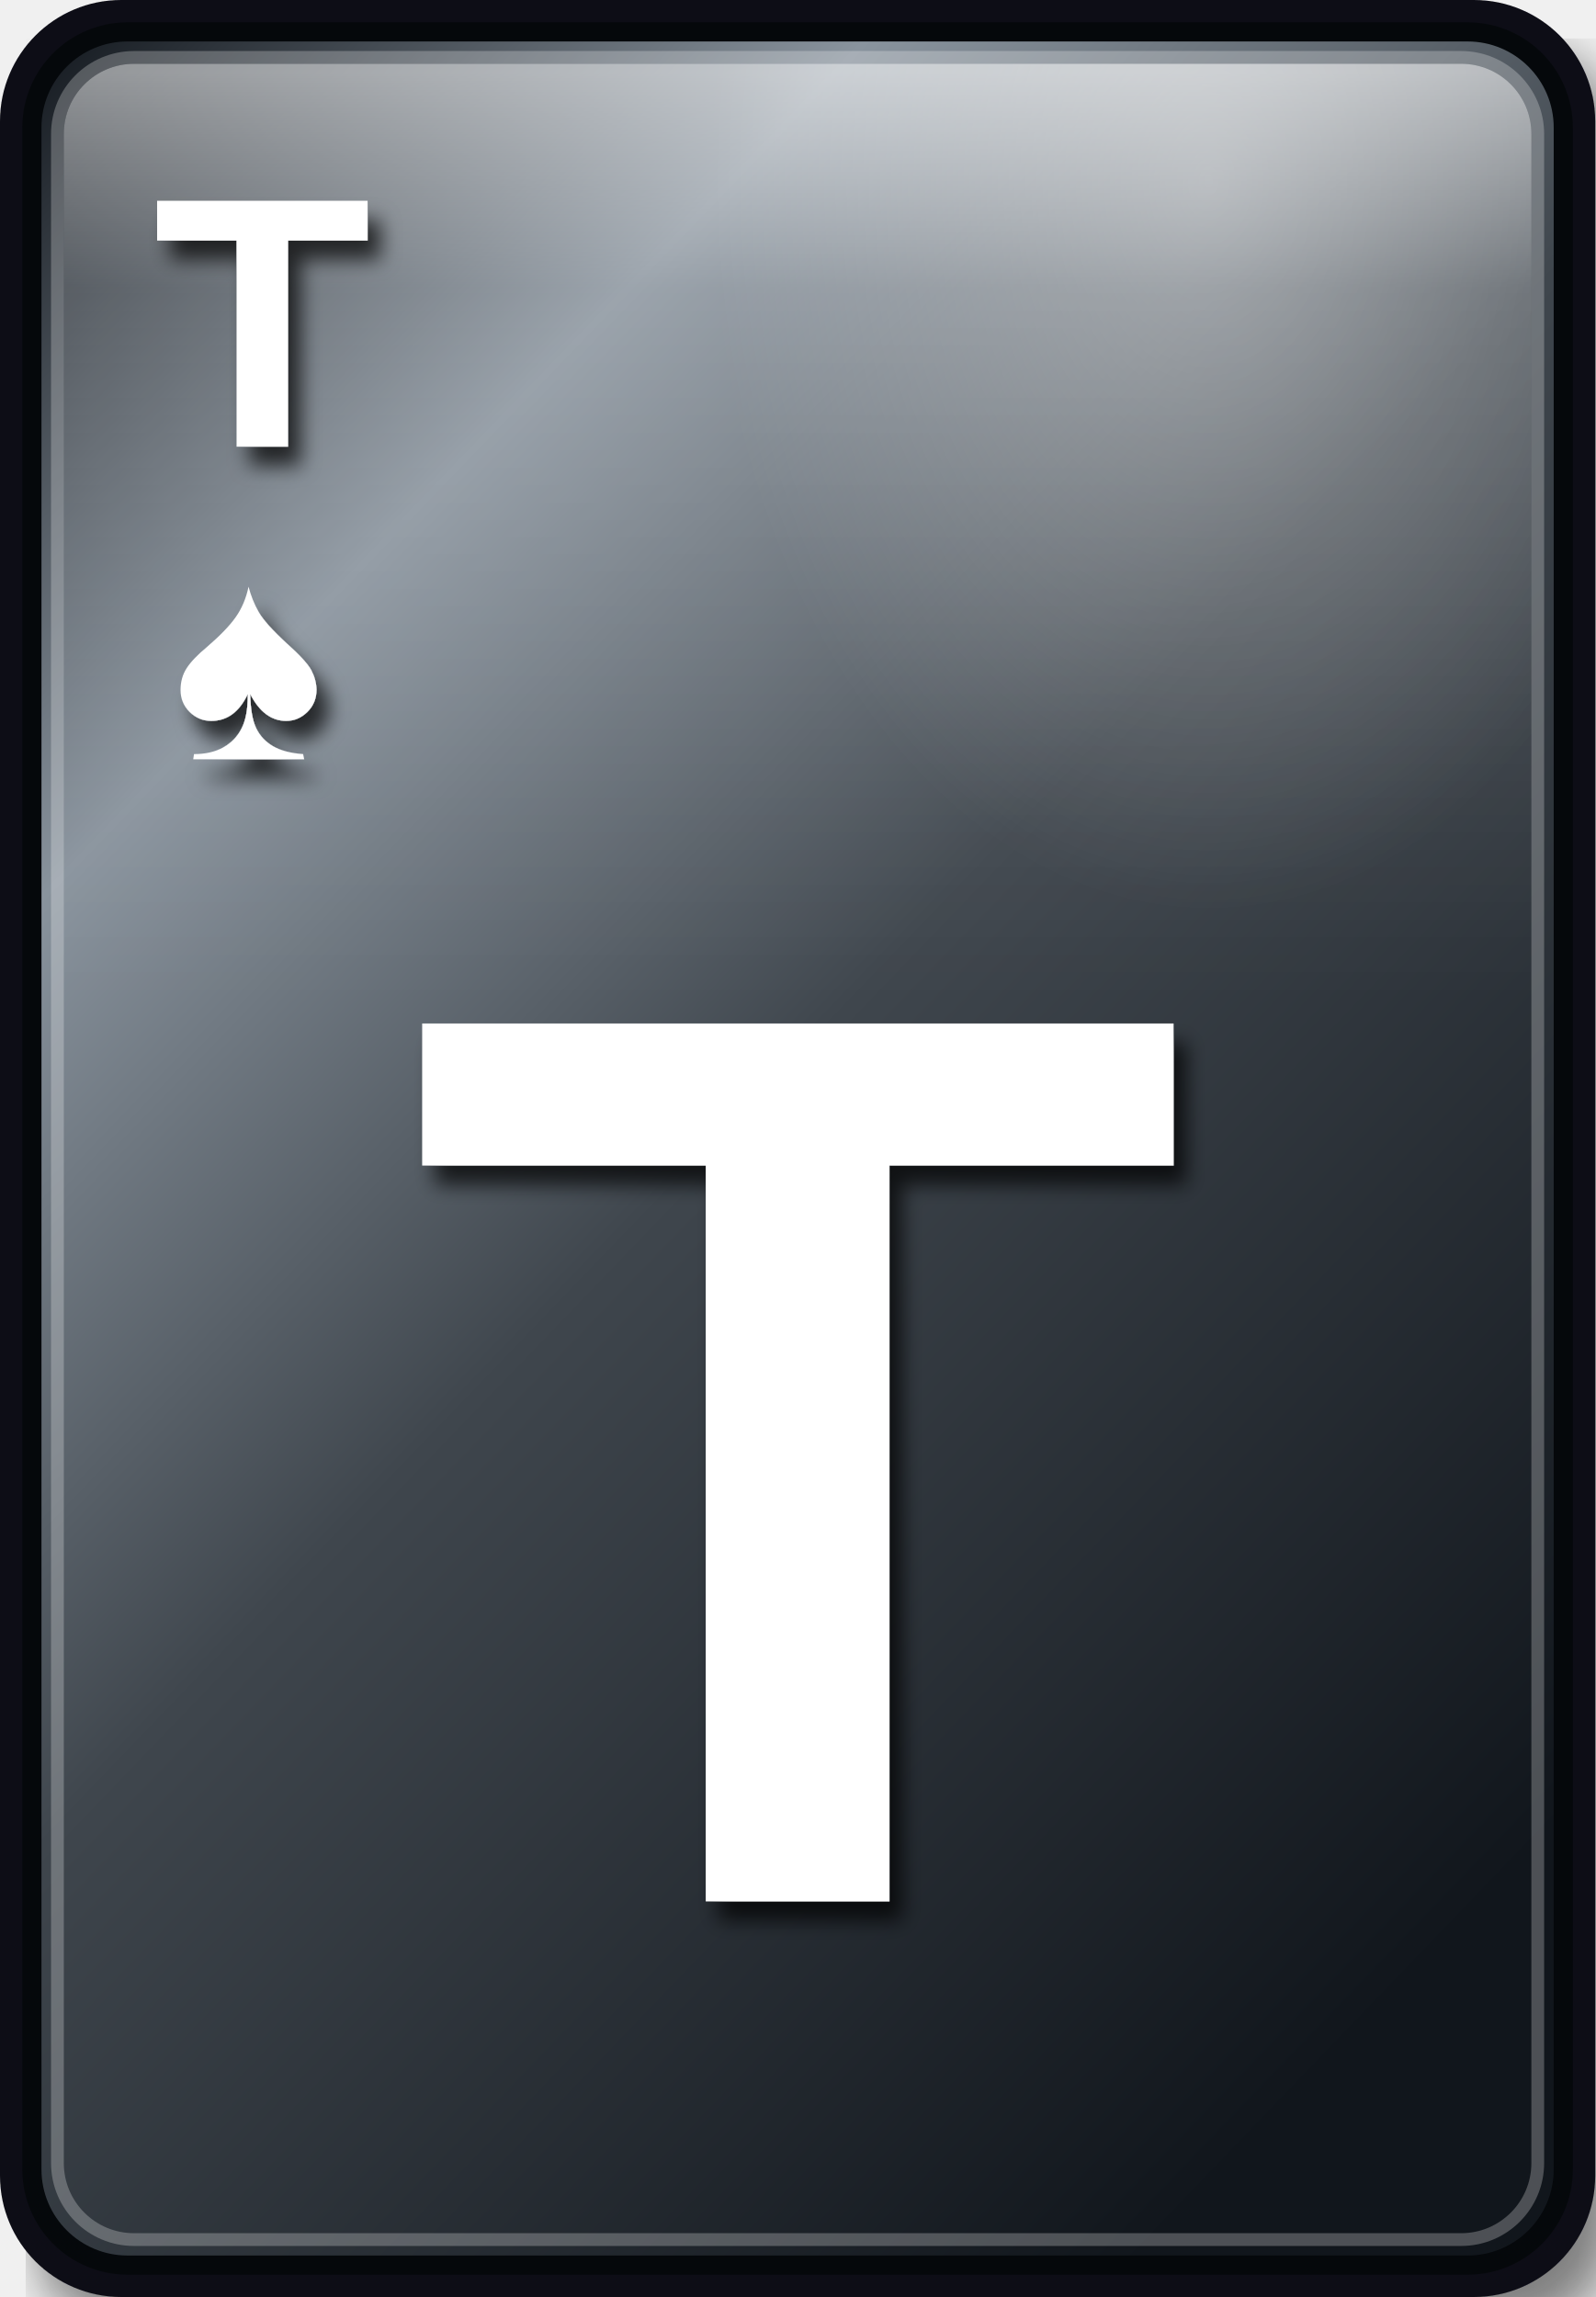
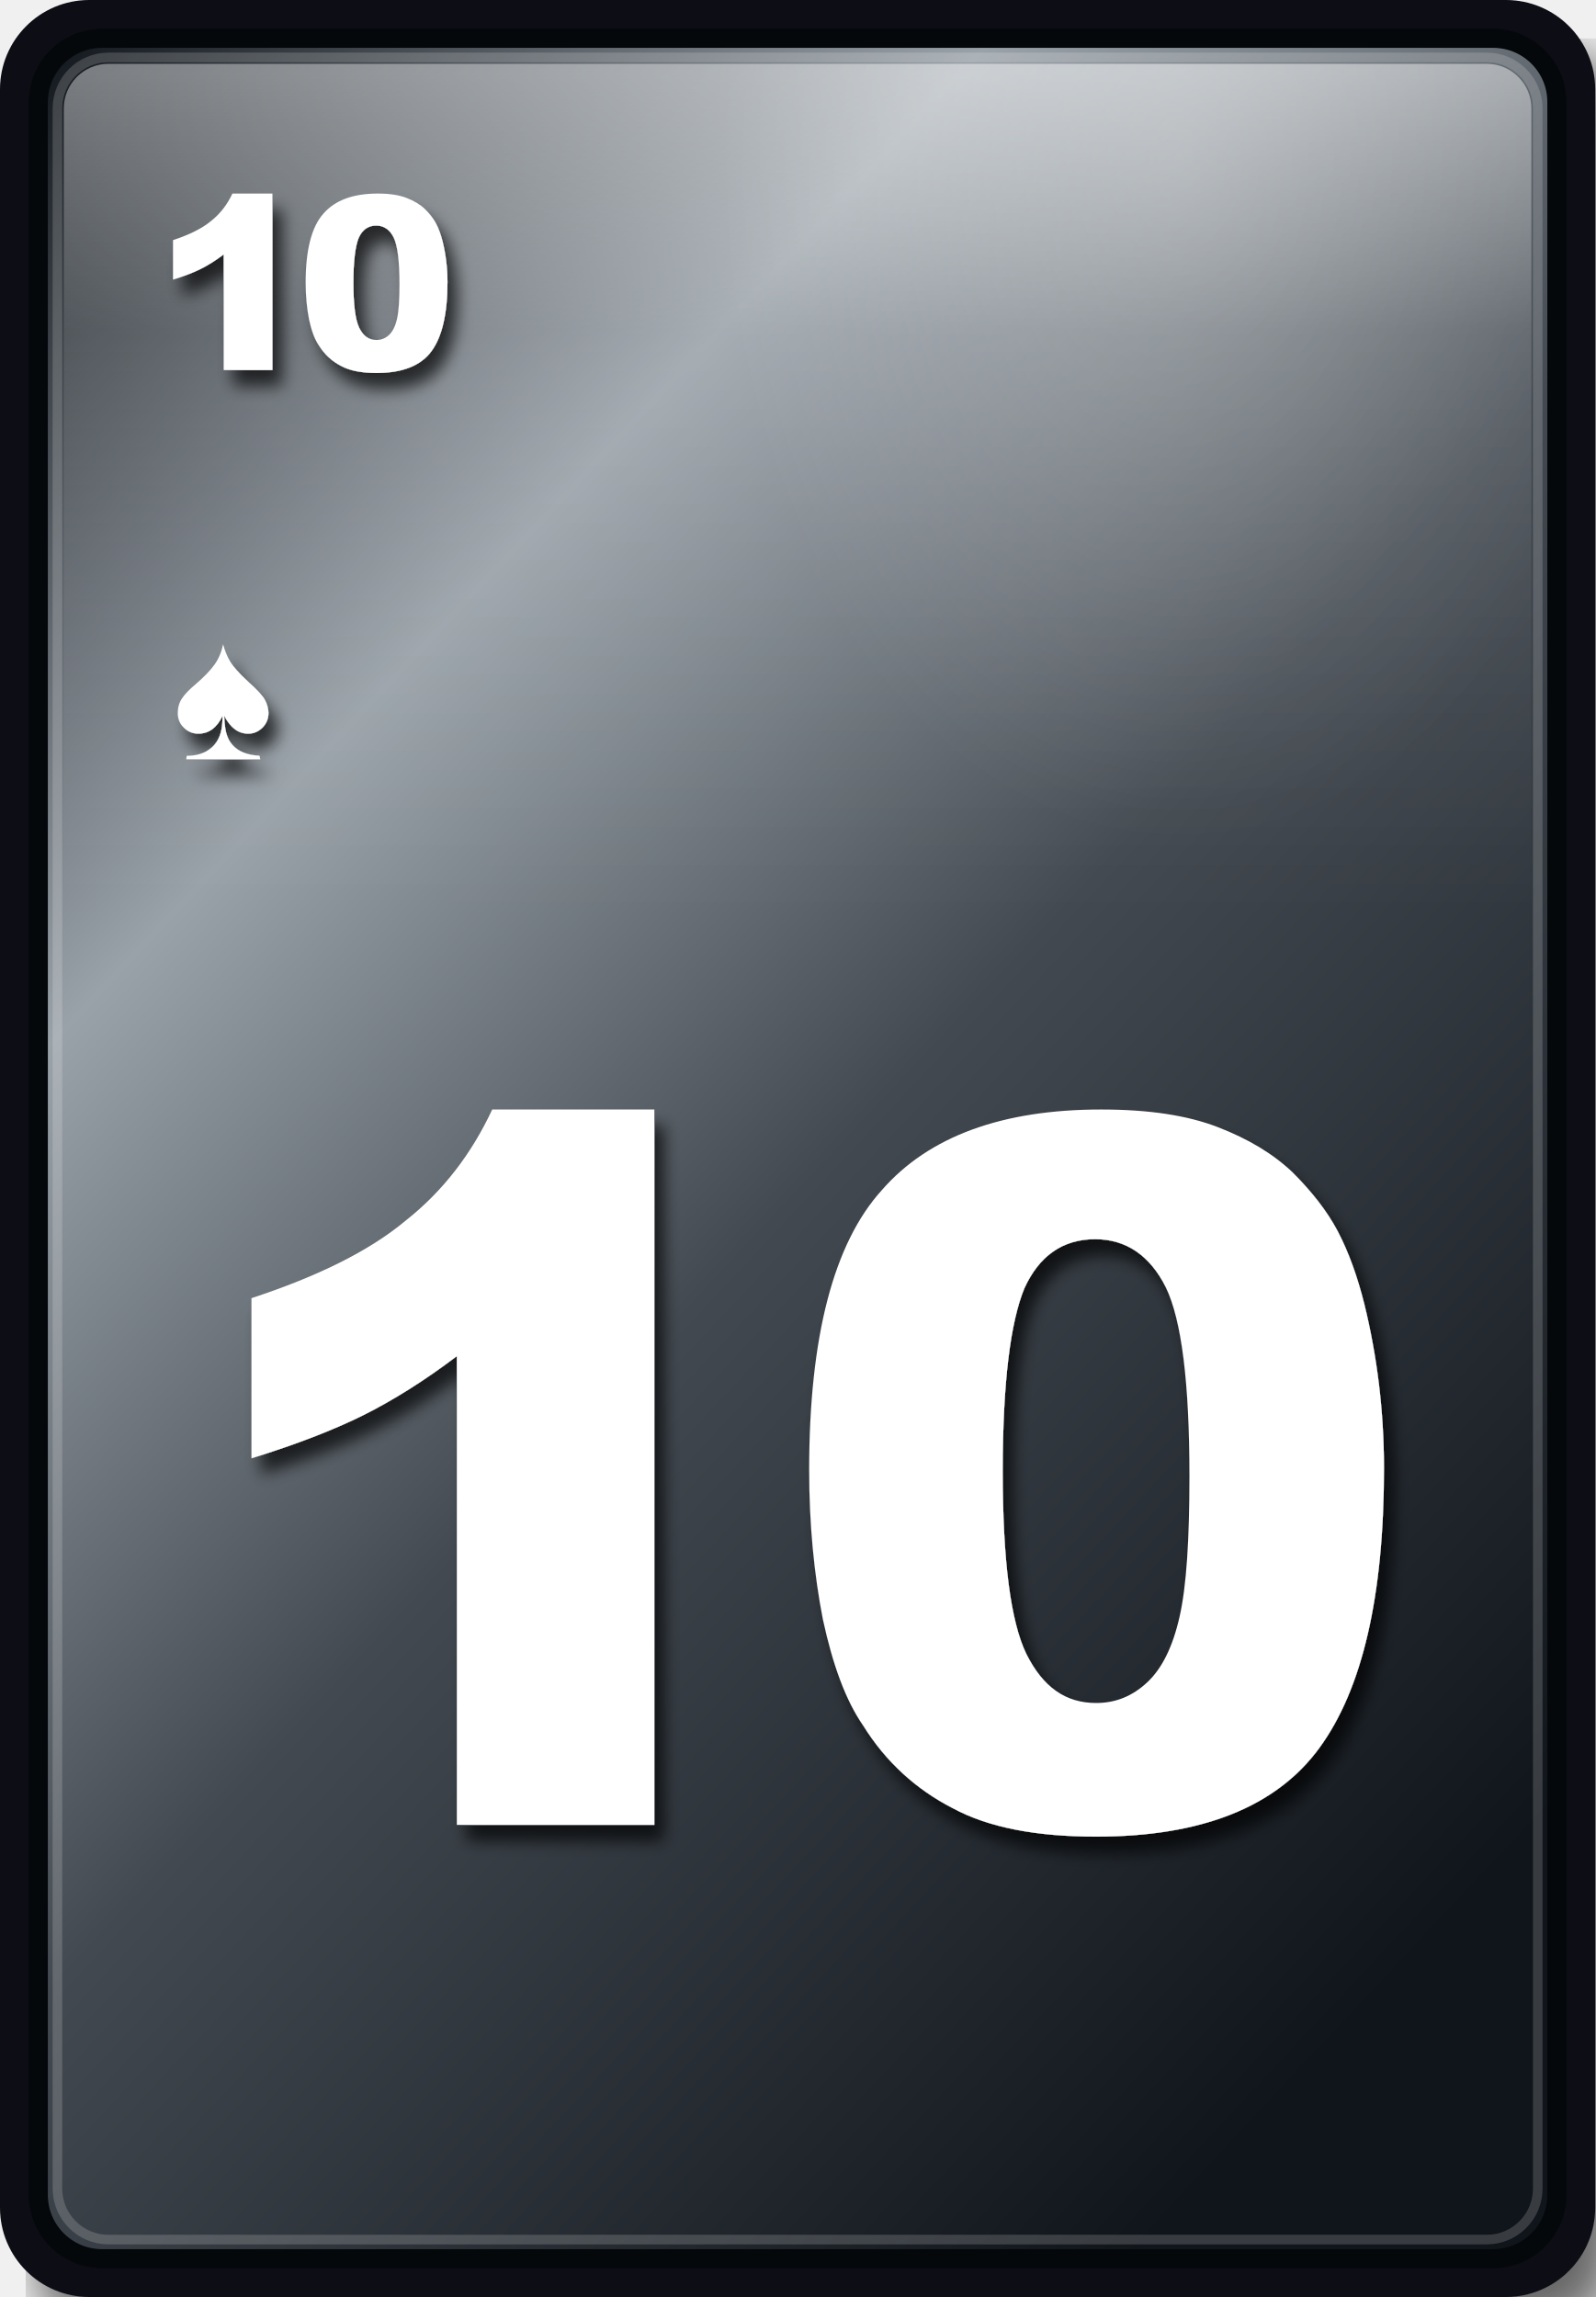
<svg xmlns="http://www.w3.org/2000/svg" viewBox="0 0 250 360">
-   <g transform="translate(0 0) scale(1)">
+   <g transform="translate(0 0) scale(1)" shape-rendering="geometricPrecision" text-rendering="geometricPrecision">
    <defs>
-       <linearGradient id="gradient-Ts" x1="0" y1="0" x2="0.72" y2="1">
-         <stop stop-color="#11161c" />
-         <stop offset=".26" stop-color="#89939d" />
-         <stop offset=".54" stop-color="#3f464d" />
-         <stop offset="1" stop-color="#11161c" />
+       <linearGradient id="gradient-Ts" x1="0" y1="0" x2=".72" y2="1">
+         <stop stop-color="#10151b" />
+         <stop offset=".3" stop-color="#9aa2a9" />
+         <stop offset=".58" stop-color="#424950" />
+         <stop offset="1" stop-color="#10151b" />
      </linearGradient>
      <linearGradient id="shine-Ts" x1="0" y1="0" x2="0" y2="1">
-         <stop stop-color="#fff" stop-opacity=".52" />
-         <stop offset=".1" stop-color="#fff" stop-opacity=".16" />
-         <stop offset=".43" stop-color="#fff" stop-opacity="0" />
+         <stop stop-color="#fff" stop-opacity=".42" />
+         <stop offset=".12" stop-color="#fff" stop-opacity=".12" />
+         <stop offset=".39" stop-color="#fff" stop-opacity="0" />
      </linearGradient>
-       <radialGradient id="glow-Ts" cx="78%" cy="5%" r="68%">
-         <stop stop-color="#fff" stop-opacity=".35" />
-         <stop offset=".5" stop-color="#fff" stop-opacity="0" />
+       <radialGradient id="glow-Ts" cx="76%" cy="4%" r="66%">
+         <stop stop-color="#fff" stop-opacity=".22" />
+         <stop offset=".48" stop-color="#fff" stop-opacity="0" />
      </radialGradient>
-       <filter id="shadow-Ts" x="-20%" y="-20%" width="140%" height="140%">
-         <feDropShadow dx="4" dy="6" stdDeviation="4" flood-color="#000" flood-opacity=".48" />
+       <filter id="shadow-Ts" x="-20%" y="-20%" width="145%" height="150%">
+         <feDropShadow dx="4" dy="6" stdDeviation="4" flood-color="#000" flood-opacity=".58" />
      </filter>
-       <filter id="text-shadow-Ts" x="-20%" y="-20%" width="140%" height="150%">
-         <feDropShadow dx="2" dy="3" stdDeviation="1.5" flood-color="#000" flood-opacity=".72" />
+       <filter id="text-shadow-Ts" x="-25%" y="-25%" width="150%" height="155%">
+         <feDropShadow dx="1.5" dy="2.5" stdDeviation="1.2" flood-color="#000" flood-opacity=".7" />
      </filter>
    </defs>
-     <rect x="0" y="0" width="250" height="360" rx="19" fill="#0a0e14" filter="url(#shadow-Ts)" />
-     <rect x="5" y="5" width="240" height="350" rx="15" fill="url(#gradient-Ts)" stroke="#05080b" stroke-width="3" />
-     <rect x="9" y="9" width="232" height="342" rx="12" fill="none" stroke="#fff" stroke-opacity=".25" stroke-width="2" />
-     <rect x="10" y="10" width="230" height="340" rx="11" fill="url(#glow-Ts)" />
-     <rect x="10" y="10" width="230" height="340" rx="11" fill="url(#shine-Ts)" />
+     <rect x="0" y="0" width="250" height="360" rx="14" fill="#0a0e14" filter="url(#shadow-Ts)" />
+     <rect x="6" y="6" width="238" height="348" rx="10" fill="url(#gradient-Ts)" stroke="#05080b" stroke-width="3" />
+     <rect x="9" y="9" width="232" height="342" rx="8" fill="none" stroke="#fff" stroke-opacity=".17" stroke-width="1.5" />
+     <rect x="10" y="10" width="230" height="340" rx="7" fill="url(#glow-Ts)" />
+     <rect x="10" y="10" width="230" height="340" rx="7" fill="url(#shine-Ts)" />
    <g fill="#fff" filter="url(#text-shadow-Ts)">
-       <text x="24" y="70" font-family="Arial Black, Arial, sans-serif" font-size="56" font-weight="900" letter-spacing="-3">T</text>
-       <text x="27" y="119" font-family="Georgia, 'Times New Roman', serif" font-size="45">♠</text>
-       <text x="125" y="298" text-anchor="middle" font-family="Arial Black, Arial, sans-serif" font-size="200" font-weight="900" letter-spacing="-7">T</text>
+       <path d="M0.492,-0.728L0.492,0 0.291,0 0.291,-0.477C0.258,-0.452 0.226,-0.432 0.196,-0.417 0.166,-0.402 0.127,-0.387 0.082,-0.373L0.082,-0.536C0.149,-0.558 0.202,-0.584 0.239,-0.615 0.277,-0.645 0.306,-0.683 0.327,-0.728z" transform="matrix(38 0 0 38 24 58)" />
+       <path d="M0.041,-0.361C0.041,-0.497 0.066,-0.592 0.115,-0.646 0.163,-0.701 0.238,-0.728 0.338,-0.728 0.387,-0.728 0.426,-0.722 0.457,-0.71 0.488,-0.698 0.513,-0.683 0.533,-0.664 0.552,-0.645 0.568,-0.625 0.579,-0.604 0.59,-0.583 0.599,-0.558 0.606,-0.53 0.619,-0.477 0.626,-0.421 0.626,-0.363 0.626,-0.233 0.604,-0.138 0.56,-0.078 0.516,-0.018 0.44,0.012 0.333,0.012 0.273,0.012 0.224,0.003 0.187,-0.017 0.15,-0.036 0.119,-0.064 0.096,-0.101 0.078,-0.127 0.065,-0.163 0.055,-0.209 0.046,-0.255 0.041,-0.306 0.041,-0.361z M0.238,-0.36C0.238,-0.269 0.246,-0.207 0.262,-0.174 0.279,-0.14 0.302,-0.124 0.333,-0.124 0.353,-0.124 0.37,-0.131 0.385,-0.145 0.4,-0.159 0.411,-0.181 0.418,-0.212 0.425,-0.243 0.428,-0.29 0.428,-0.355 0.428,-0.45 0.42,-0.514 0.404,-0.547 0.388,-0.579 0.364,-0.596 0.332,-0.596 0.299,-0.596 0.275,-0.579 0.26,-0.546 0.246,-0.512 0.238,-0.451 0.238,-0.36z" transform="matrix(38 0 0 38 46.3457 58)" />
+       <text x="27" y="119" font-family="Georgia, 'Times New Roman', serif" font-size="30">♠</text>
+       <path d="M0.492,-0.728L0.492,0 0.291,0 0.291,-0.477C0.258,-0.452 0.226,-0.432 0.196,-0.417 0.166,-0.402 0.127,-0.387 0.082,-0.373L0.082,-0.536C0.149,-0.558 0.202,-0.584 0.239,-0.615 0.277,-0.645 0.306,-0.683 0.327,-0.728z" transform="matrix(154 0 0 154 26.7832 286)" />
+       <path d="M0.041,-0.361C0.041,-0.497 0.066,-0.592 0.115,-0.646 0.163,-0.701 0.238,-0.728 0.338,-0.728 0.387,-0.728 0.426,-0.722 0.457,-0.71 0.488,-0.698 0.513,-0.683 0.533,-0.664 0.552,-0.645 0.568,-0.625 0.579,-0.604 0.59,-0.583 0.599,-0.558 0.606,-0.53 0.619,-0.477 0.626,-0.421 0.626,-0.363 0.626,-0.233 0.604,-0.138 0.56,-0.078 0.516,-0.018 0.44,0.012 0.333,0.012 0.273,0.012 0.224,0.003 0.187,-0.017 0.15,-0.036 0.119,-0.064 0.096,-0.101 0.078,-0.127 0.065,-0.163 0.055,-0.209 0.046,-0.255 0.041,-0.306 0.041,-0.361z M0.238,-0.36C0.238,-0.269 0.246,-0.207 0.262,-0.174 0.279,-0.14 0.302,-0.124 0.333,-0.124 0.353,-0.124 0.37,-0.131 0.385,-0.145 0.4,-0.159 0.411,-0.181 0.418,-0.212 0.425,-0.243 0.428,-0.29 0.428,-0.355 0.428,-0.45 0.42,-0.514 0.404,-0.547 0.388,-0.579 0.364,-0.596 0.332,-0.596 0.299,-0.596 0.275,-0.579 0.26,-0.546 0.246,-0.512 0.238,-0.451 0.238,-0.36z" transform="matrix(154 0 0 154 120.5 286)" />
    </g>
  </g>
</svg>
